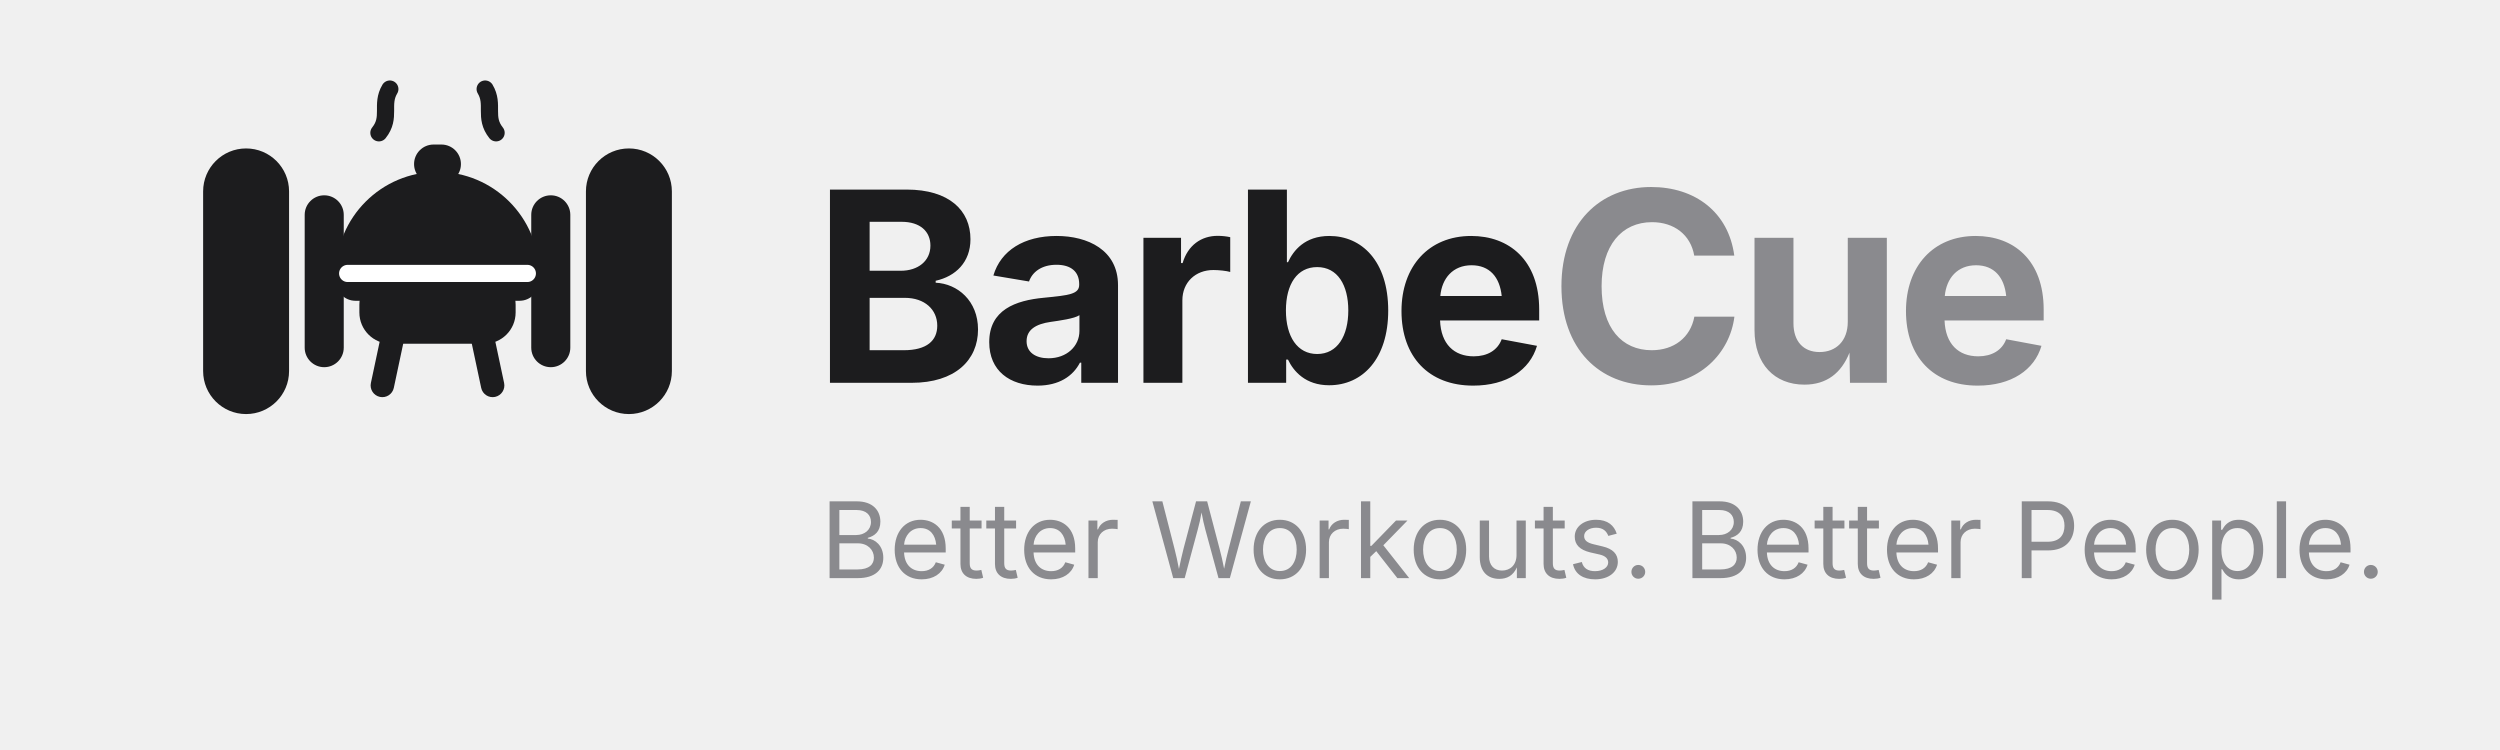
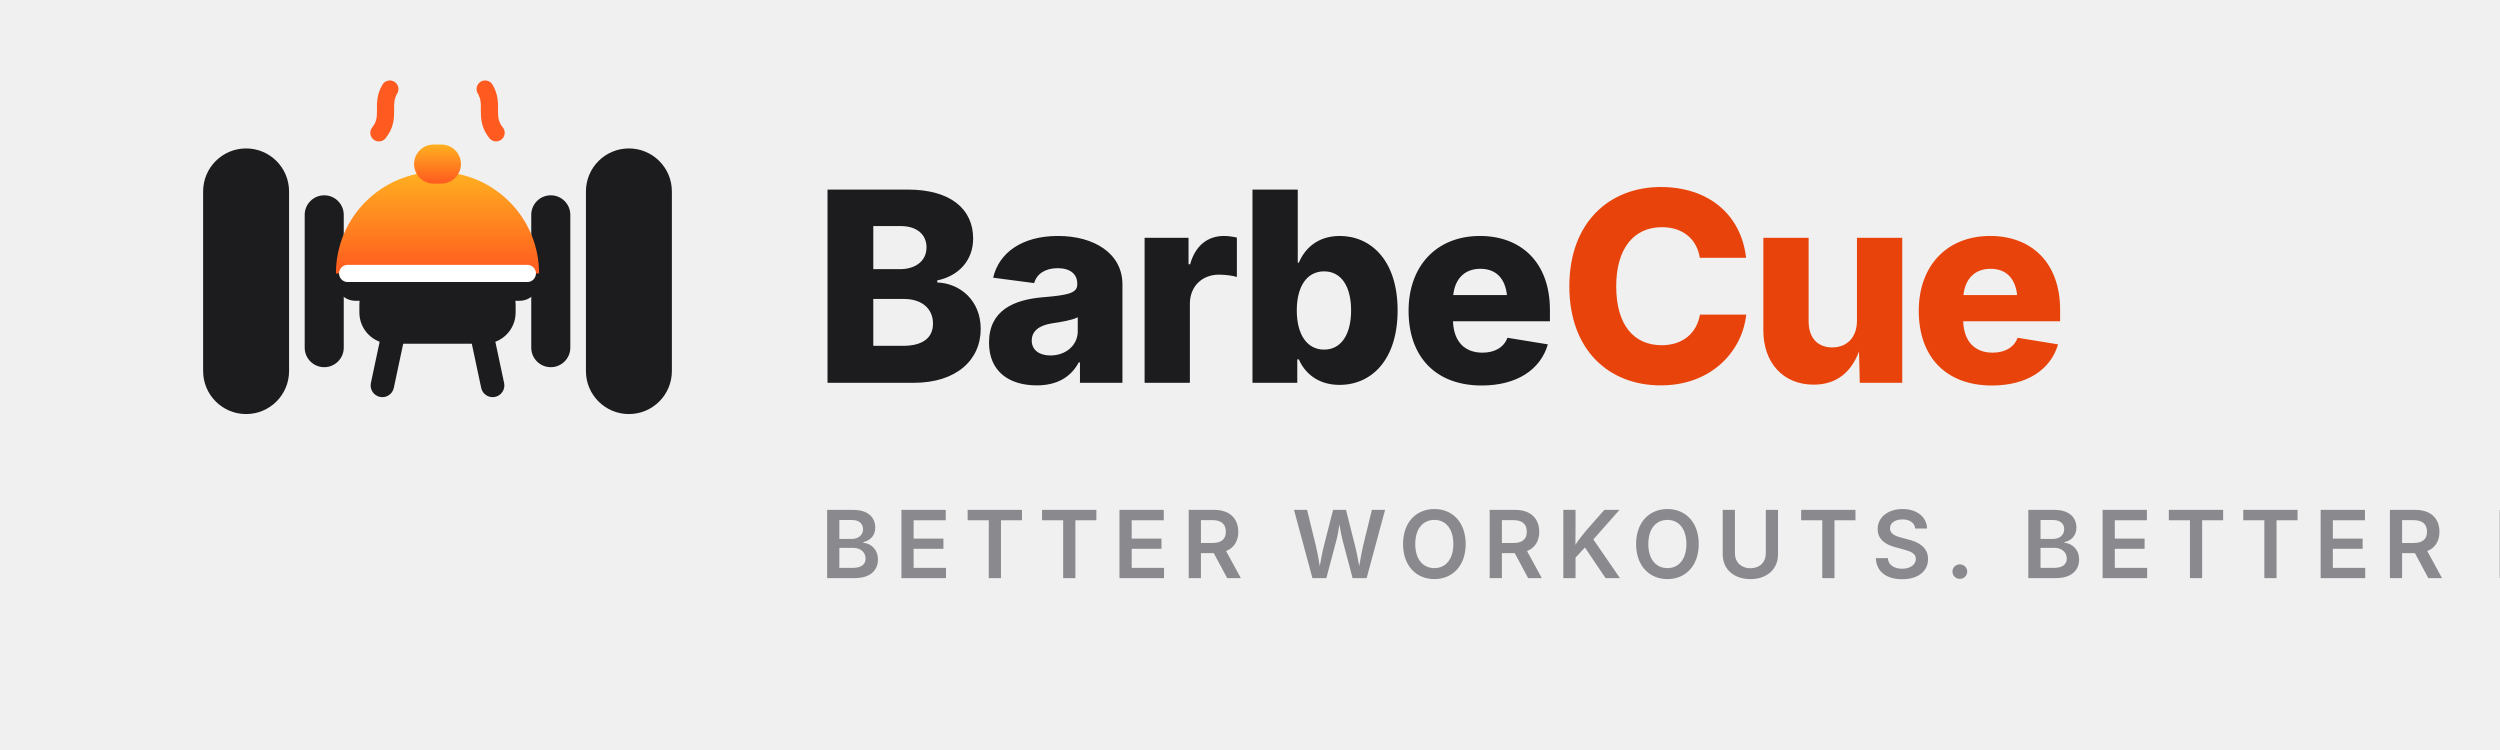
<svg xmlns="http://www.w3.org/2000/svg" viewBox="0 0 320 96" role="img" aria-label="BarbeCue — Better Workouts. Better People.">
+   <defs>
+     <linearGradient id="ember" x1="0" y1="0" x2="0" y2="1">
+       <stop offset="0" stop-color="#FFB020" />
+       <stop offset="1" stop-color="#FF5A1F" />
+     </linearGradient>
+   </defs>
  <g fill="#1C1C1E" transform="translate(24,4)">
    <rect x="2" y="15" width="11" height="34" rx="5.5" />
    <rect x="51" y="15" width="11" height="34" rx="5.5" />
    <rect x="15" y="21" width="5" height="22" rx="2.5" />
    <rect x="44" y="21" width="5" height="22" rx="2.5" />
    <rect x="19" y="29.5" width="26" height="5" rx="2.5" />
-     <path d="M19 31a13 13 0 0 1 26 0Z" />
    <rect x="22" y="31" width="20" height="9" rx="4" />
-     <rect x="29" y="14.5" width="6" height="5" rx="2.5" />
    <rect x="25" y="38" width="3" height="9" rx="1.5" transform="rotate(12 26.5 38)" />
    <rect x="36" y="38" width="3" height="9" rx="1.5" transform="rotate(-12 37.5 38)" />
-     <g fill="none" stroke="#1C1C1E" stroke-width="2.2" stroke-linecap="round">
+     <path d="M19 31a13 13 0 0 1 26 0Z" fill="url(#ember)" />
+     <rect x="29" y="14.5" width="6" height="5" rx="2.5" fill="url(#ember)" />
+     <g fill="none" stroke="#FF5A1F" stroke-width="2.2" stroke-linecap="round">
      <path d="M24.5 13c1.6-2 .2-3.6 1.4-5.6" />
      <path d="M39.5 13c-1.6-2-.2-3.6-1.4-5.6" />
    </g>
    <path d="M20.5 31h23" stroke="#FFFFFF" stroke-width="2.2" stroke-linecap="round" fill="none" />
  </g>
-   <text x="104" y="49" font-family="-apple-system, 'Segoe UI', system-ui, sans-serif" font-size="34" font-weight="700" letter-spacing="-1" fill="#1C1C1E">Barbe<tspan fill="#8A8A8E">Cue</tspan>
+   <text x="104" y="49" font-family="-apple-system, 'Segoe UI', system-ui, sans-serif" font-size="34" font-weight="800" letter-spacing="-1" fill="#1C1C1E">Barbe<tspan fill="#E8430A">Cue</tspan>
  </text>
-   <text x="105" y="74" font-family="-apple-system, 'Segoe UI', system-ui, sans-serif" font-size="13.5" fill="#8A8A8E">Better Workouts. Better People.</text>
+   <text x="105" y="74" font-family="-apple-system, 'Segoe UI', system-ui, sans-serif" font-size="12" font-weight="600" letter-spacing="1.6" fill="#8A8A8E">BETTER WORKOUTS. BETTER PEOPLE.</text>
</svg>
